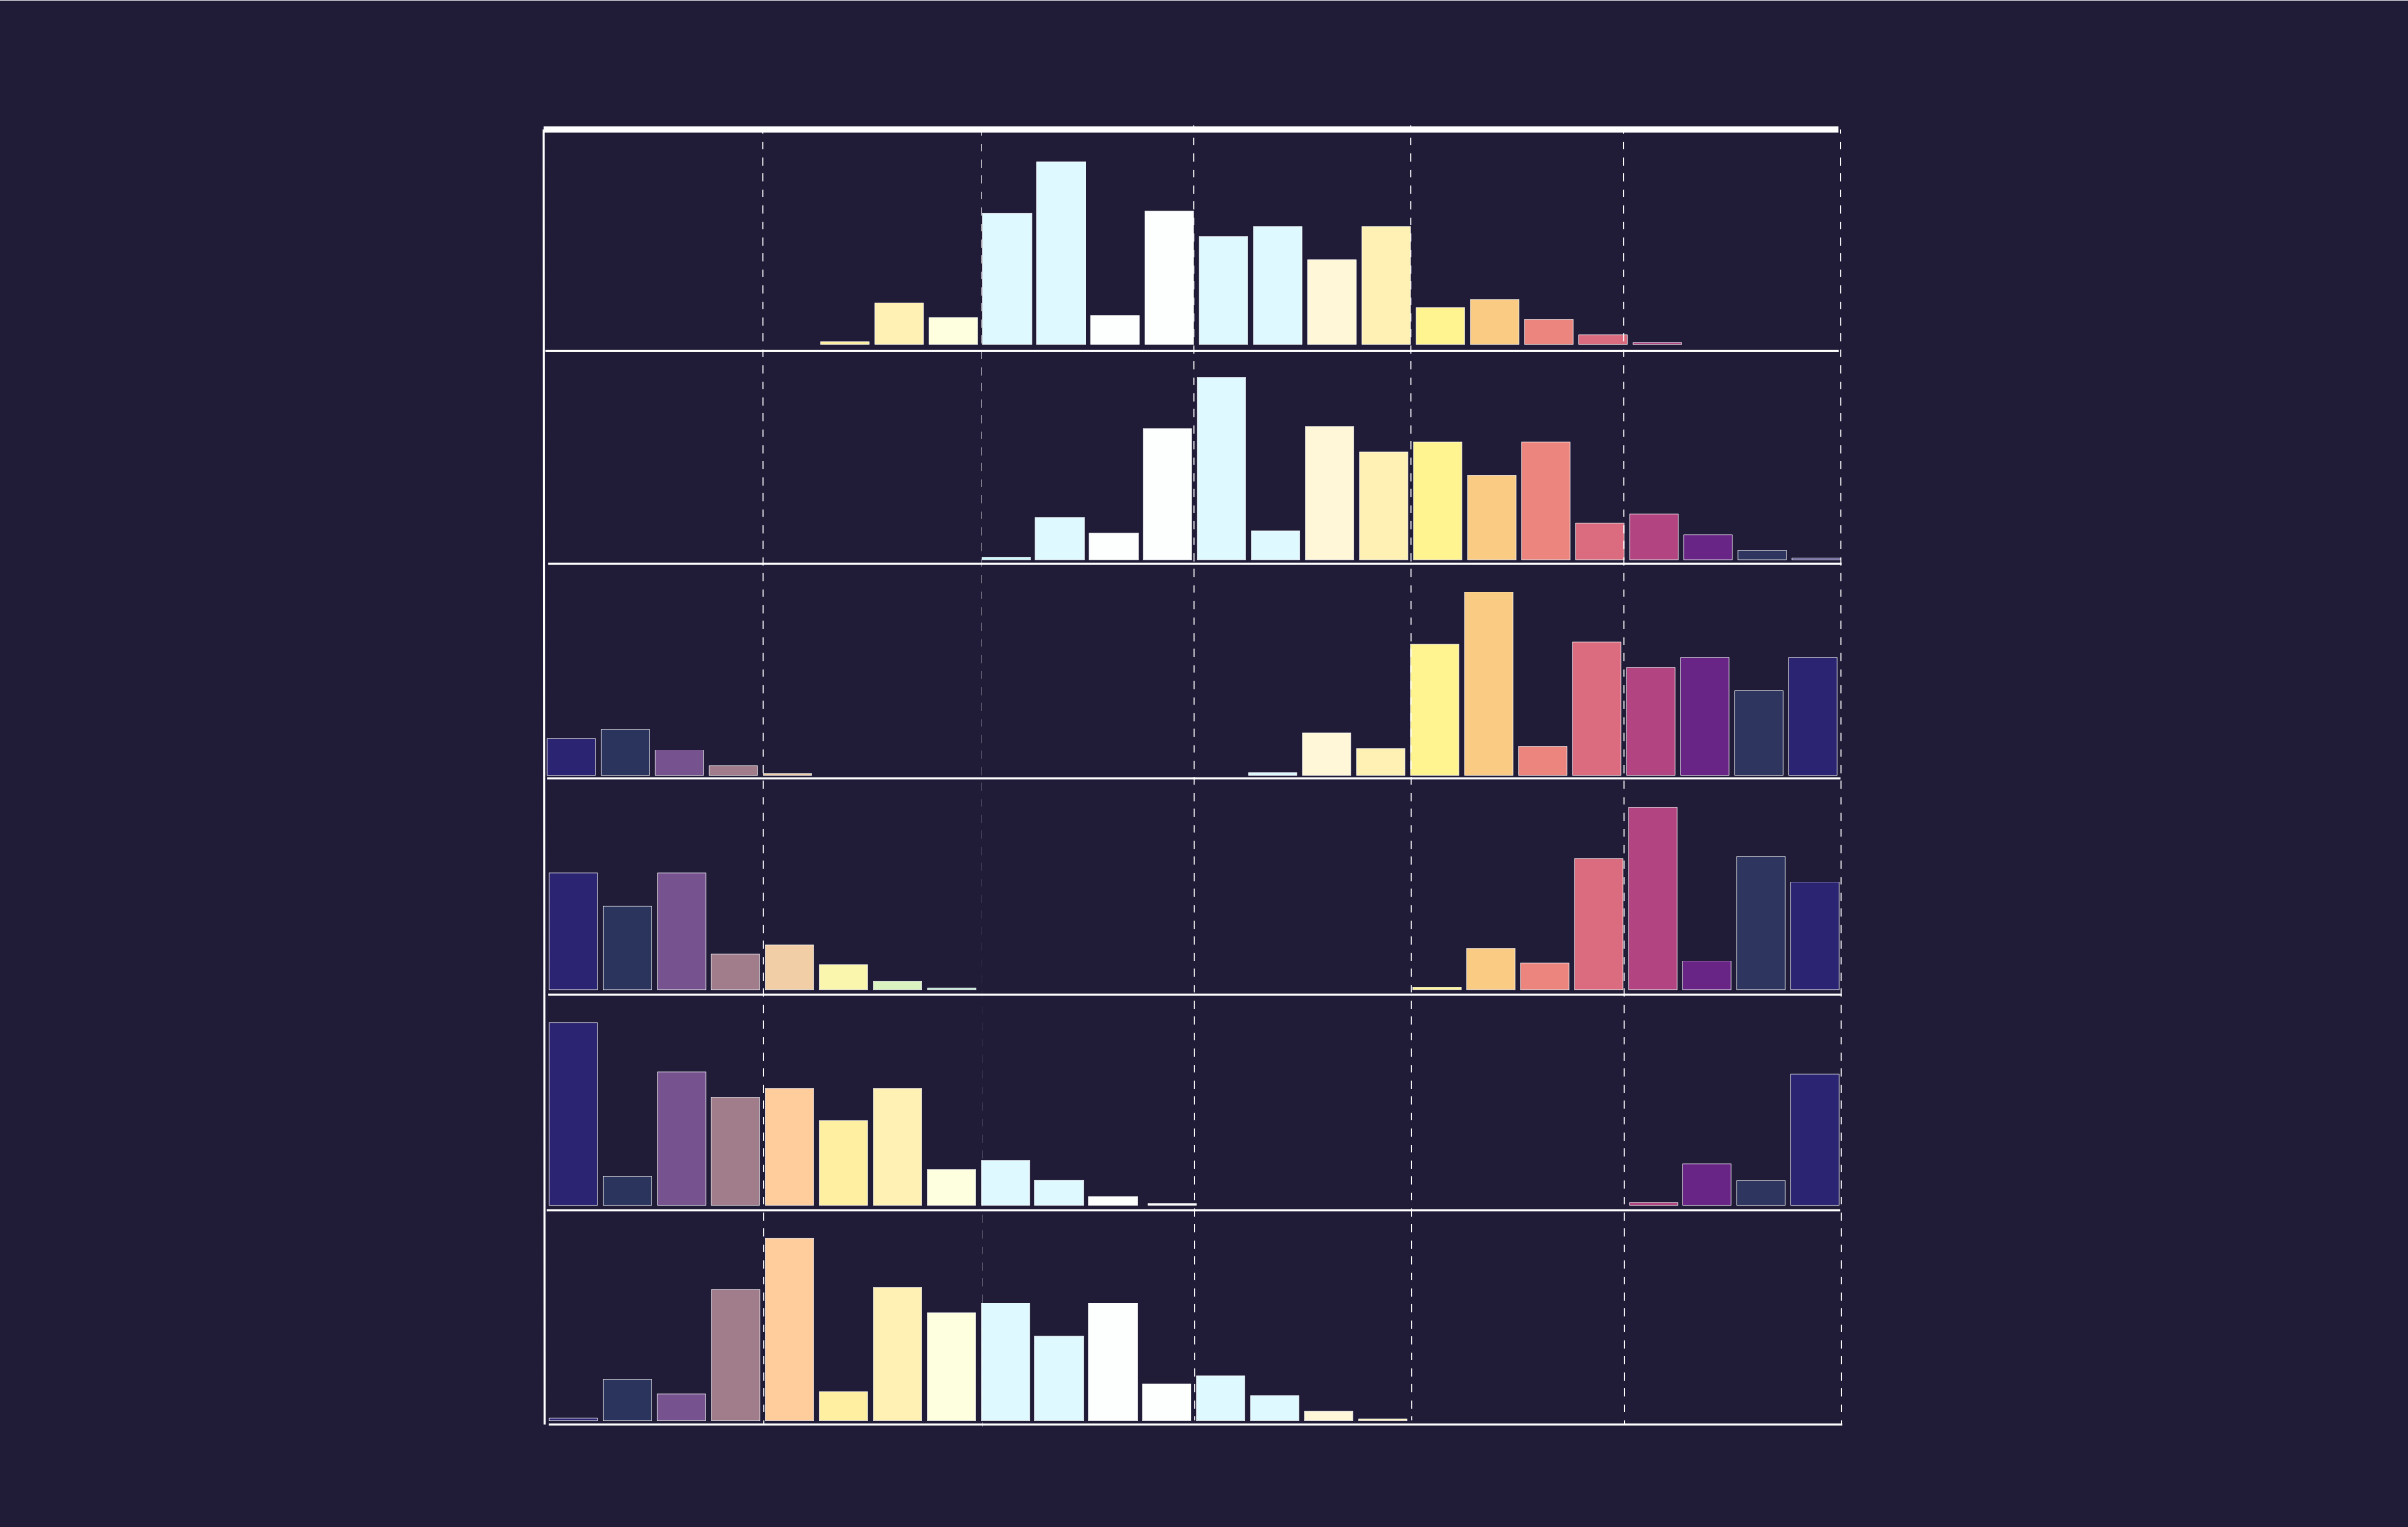
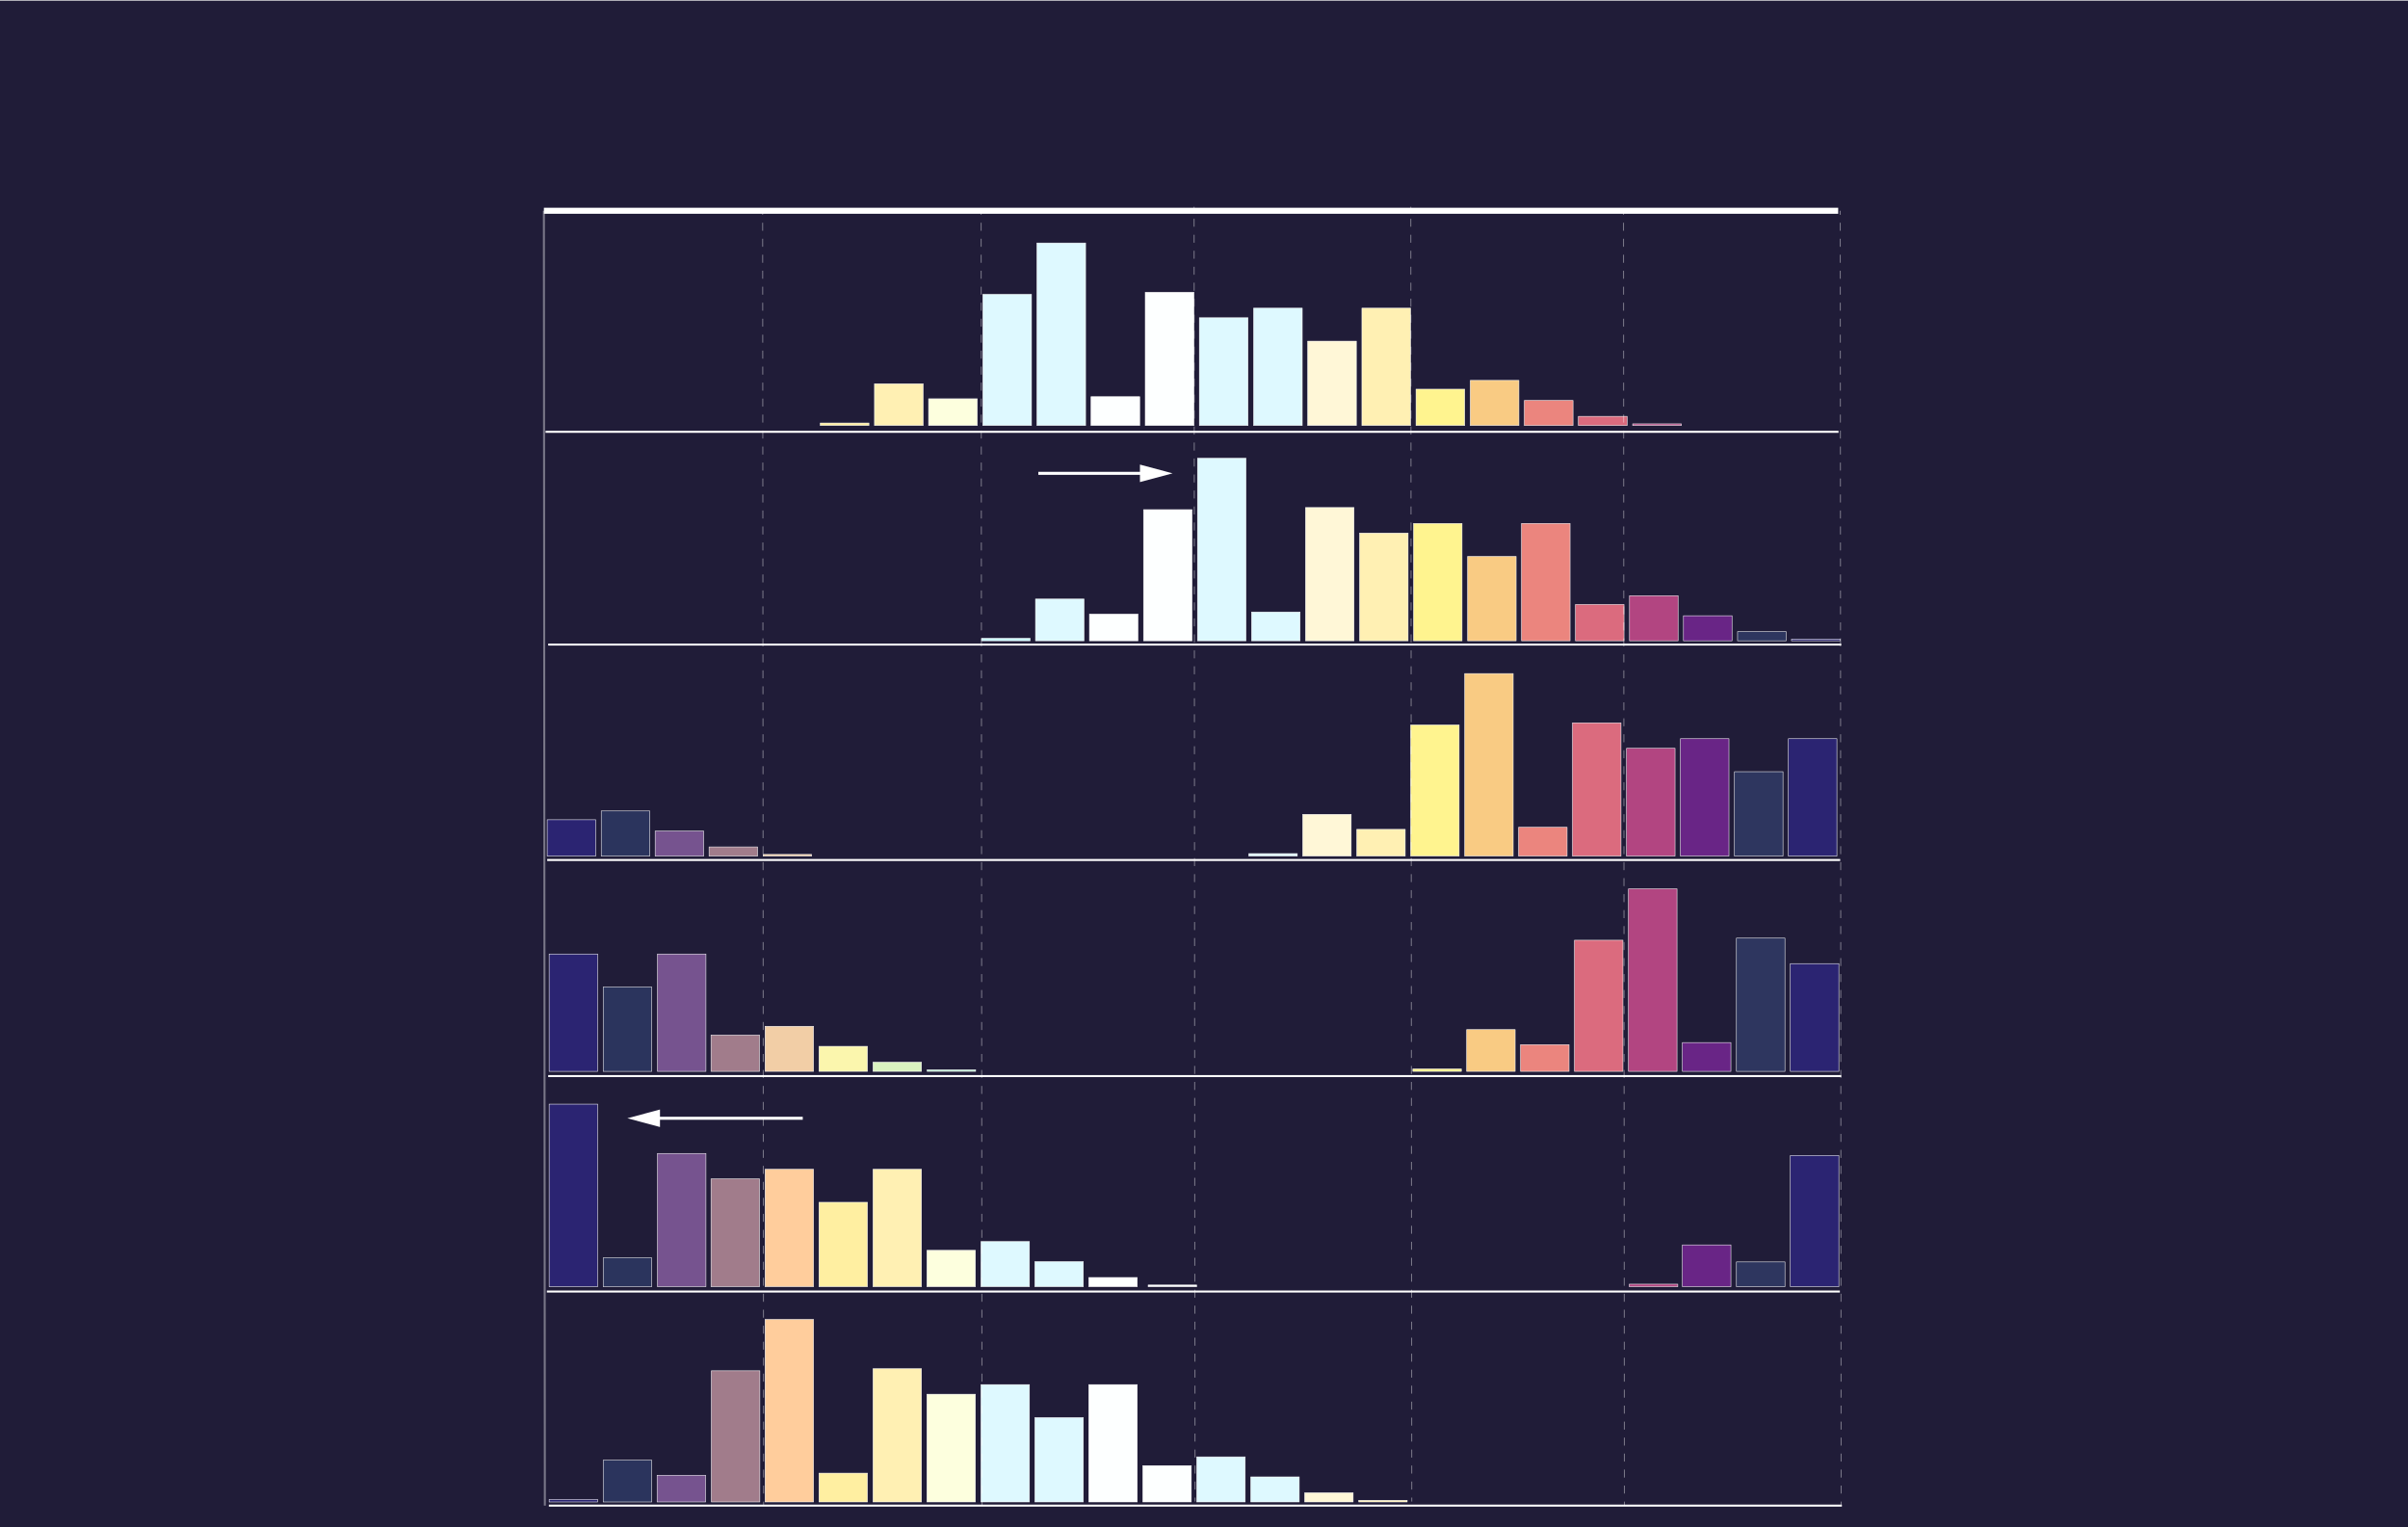
- <svg xmlns="http://www.w3.org/2000/svg" version="1.2" baseProfile="tiny" id="Layer_1" x="0px" y="0px" viewBox="0 0 1200 760.462" xml:space="preserve">
+ <svg xmlns="http://www.w3.org/2000/svg" version="1.2" baseProfile="tiny" id="g-ridgehisto-_1_-desktop-img" x="0px" y="0px" viewBox="0 0 1200 760.462" xml:space="preserve">
  <g>
    <rect x="-0.05" y="0.329" fill="#201C38" width="1200.093" height="761.53" />
-     <rect x="813.623" y="170.71" fill="#B24581" stroke="#FFFFFF" stroke-width="0.25" stroke-miterlimit="10" width="24.262" height="0.832" />
-     <rect x="408.761" y="170.295" fill="#FFEFA1" stroke="#FFFFFF" stroke-width="0.25" stroke-miterlimit="10" width="24.263" height="1.247" />
-     <rect x="435.79" y="150.732" fill="#FFF0B3" stroke="#FFFFFF" stroke-width="0.25" stroke-miterlimit="10" width="24.263" height="20.81" />
-     <rect x="462.748" y="158.222" fill="#FDFFDE" stroke="#FFFFFF" stroke-width="0.25" stroke-miterlimit="10" width="24.263" height="13.32" />
-     <rect x="489.775" y="106.191" fill="#DEF9FF" stroke="#FFFFFF" stroke-width="0.25" stroke-miterlimit="10" width="24.263" height="65.351" />
-     <rect x="516.734" y="80.594" fill="#DEF9FF" stroke="#FFFFFF" stroke-width="0.25" stroke-miterlimit="10" width="24.263" height="90.949" />
-     <rect x="543.692" y="157.181" fill="#FDFFFF" stroke="#FFFFFF" stroke-width="0.25" stroke-miterlimit="10" width="24.263" height="14.361" />
-     <rect x="570.719" y="105.155" fill="#FDFFFF" stroke="#FFFFFF" stroke-width="0.25" stroke-miterlimit="10" width="24.263" height="66.387" />
-     <rect x="597.678" y="117.848" fill="#DEF9FF" stroke="#FFFFFF" stroke-width="0.25" stroke-miterlimit="10" width="24.263" height="53.694" />
-     <rect x="624.705" y="113.062" fill="#DEF9FF" stroke="#FFFFFF" stroke-width="0.25" stroke-miterlimit="10" width="24.265" height="58.481" />
-     <rect x="651.663" y="129.501" fill="#FFF7D7" stroke="#FFFFFF" stroke-width="0.25" stroke-miterlimit="10" width="24.263" height="42.042" />
-     <rect x="678.692" y="113.062" fill="#FFF0B3" stroke="#FFFFFF" stroke-width="0.25" stroke-miterlimit="10" width="24.263" height="58.481" />
-     <rect x="705.65" y="153.435" fill="#FFF48F" stroke="#FFFFFF" stroke-width="0.25" stroke-miterlimit="10" width="24.265" height="18.107" />
-     <rect x="732.678" y="149.064" fill="#F9CB83" stroke="#FFFFFF" stroke-width="0.25" stroke-miterlimit="10" width="24.263" height="22.478" />
-     <rect x="759.637" y="159.053" fill="#EB857E" stroke="#FFFFFF" stroke-width="0.25" stroke-miterlimit="10" width="24.263" height="12.489" />
-     <rect x="786.595" y="166.966" fill="#DB6B7E" stroke="#FFFFFF" stroke-width="0.25" stroke-miterlimit="10" width="24.263" height="4.576" />
-     <rect x="489.152" y="277.559" fill="#CAF8FF" stroke="#FFFFFF" stroke-width="0.25" stroke-miterlimit="10" width="24.193" height="1.247" />
-     <rect x="516.033" y="257.996" fill="#DEF9FF" stroke="#FFFFFF" stroke-width="0.25" stroke-miterlimit="10" width="24.193" height="20.81" />
-     <rect x="542.914" y="265.486" fill="#FDFFFF" stroke="#FFFFFF" stroke-width="0.25" stroke-miterlimit="10" width="24.193" height="13.32" />
-     <rect x="569.864" y="213.454" fill="#FDFFFF" stroke="#FFFFFF" stroke-width="0.25" stroke-miterlimit="10" width="24.193" height="65.351" />
-     <rect x="596.745" y="187.857" fill="#DEF9FF" stroke="#FFFFFF" stroke-width="0.25" stroke-miterlimit="10" width="24.193" height="90.948" />
-     <rect x="623.695" y="264.445" fill="#DEF9FF" stroke="#FFFFFF" stroke-width="0.25" stroke-miterlimit="10" width="24.193" height="14.361" />
-     <rect x="650.574" y="212.419" fill="#FFF7D7" stroke="#FFFFFF" stroke-width="0.25" stroke-miterlimit="10" width="24.193" height="66.387" />
-     <rect x="677.525" y="225.112" fill="#FFF0B3" stroke="#FFFFFF" stroke-width="0.25" stroke-miterlimit="10" width="24.193" height="53.694" />
-     <rect x="704.406" y="220.325" fill="#FFF48F" stroke="#FFFFFF" stroke-width="0.25" stroke-miterlimit="10" width="24.193" height="58.481" />
-     <rect x="731.357" y="236.764" fill="#F9CB83" stroke="#FFFFFF" stroke-width="0.25" stroke-miterlimit="10" width="24.191" height="42.042" />
-     <rect x="758.236" y="220.325" fill="#EB857E" stroke="#FFFFFF" stroke-width="0.25" stroke-miterlimit="10" width="24.193" height="58.481" />
-     <rect x="785.118" y="260.699" fill="#DB6B7E" stroke="#FFFFFF" stroke-width="0.25" stroke-miterlimit="10" width="24.193" height="18.107" />
-     <rect x="812.067" y="256.328" fill="#B24581" stroke="#FFFFFF" stroke-width="0.25" stroke-miterlimit="10" width="24.193" height="22.478" />
-     <rect x="838.948" y="266.316" fill="#692586" stroke="#FFFFFF" stroke-width="0.25" stroke-miterlimit="10" width="24.193" height="12.489" />
-     <rect x="865.898" y="274.23" fill="#2E365F" stroke="#FFFFFF" stroke-width="0.25" stroke-miterlimit="10" width="24.193" height="4.576" />
-     <rect x="892.777" y="277.975" fill="#2B2472" stroke="#FFFFFF" stroke-width="0.25" stroke-miterlimit="10" width="24.193" height="0.831" />
-     <rect x="462.037" y="492.505" fill="#B6E7CF" stroke="#FFFFFF" stroke-width="0.25" stroke-miterlimit="10" width="24.177" height="0.829" />
-     <rect x="704.079" y="492.087" fill="#FFF48F" stroke="#FFFFFF" stroke-width="0.25" stroke-miterlimit="10" width="24.177" height="1.247" />
-     <rect x="273.663" y="434.854" fill="#2B2472" stroke="#FFFFFF" stroke-width="0.25" stroke-miterlimit="10" width="24.177" height="58.481" />
-     <rect x="300.594" y="451.292" fill="#2B345D" stroke="#FFFFFF" stroke-width="0.25" stroke-miterlimit="10" width="24.177" height="42.043" />
-     <rect x="327.625" y="434.854" fill="#76538F" stroke="#FFFFFF" stroke-width="0.25" stroke-miterlimit="10" width="24.177" height="58.481" />
-     <rect x="354.321" y="475.228" fill="#A17C8B" stroke="#FFFFFF" stroke-width="0.25" stroke-miterlimit="10" width="24.177" height="18.107" />
-     <rect x="381.253" y="470.857" fill="#F2CEA6" stroke="#FFFFFF" stroke-width="0.25" stroke-miterlimit="10" width="24.177" height="22.478" />
-     <rect x="408.116" y="480.845" fill="#FBF6AD" stroke="#FFFFFF" stroke-width="0.25" stroke-miterlimit="10" width="24.177" height="12.489" />
-     <rect x="435.047" y="488.759" fill="#DAF3C0" stroke="#FFFFFF" stroke-width="0.25" stroke-miterlimit="10" width="24.177" height="4.576" />
-     <rect x="730.885" y="472.524" fill="#F9CB83" stroke="#FFFFFF" stroke-width="0.25" stroke-miterlimit="10" width="24.179" height="20.81" />
-     <rect x="757.747" y="480.015" fill="#EB857E" stroke="#FFFFFF" stroke-width="0.25" stroke-miterlimit="10" width="24.176" height="13.32" />
-     <rect x="784.61" y="427.983" fill="#DB6B7E" stroke="#FFFFFF" stroke-width="0.25" stroke-miterlimit="10" width="24.177" height="65.352" />
-     <rect x="811.544" y="402.385" fill="#B24581" stroke="#FFFFFF" stroke-width="0.25" stroke-miterlimit="10" width="24.177" height="90.95" />
-     <rect x="838.405" y="478.974" fill="#692586" stroke="#FFFFFF" stroke-width="0.25" stroke-miterlimit="10" width="24.179" height="14.361" />
-     <rect x="865.337" y="426.946" fill="#2E365F" stroke="#FFFFFF" stroke-width="0.25" stroke-miterlimit="10" width="24.177" height="66.388" />
-     <rect x="892.201" y="439.64" fill="#2B2472" stroke="#FFFFFF" stroke-width="0.25" stroke-miterlimit="10" width="24.179" height="53.694" />
-     <rect x="572.161" y="599.768" fill="#FDFFFF" stroke="#FFFFFF" stroke-width="0.25" stroke-miterlimit="10" width="24.177" height="0.831" />
-     <rect x="811.93" y="599.351" fill="#B24581" stroke="#FFFFFF" stroke-width="0.25" stroke-miterlimit="10" width="24.177" height="1.247" />
-     <rect x="273.663" y="509.649" fill="#2B2472" stroke="#FFFFFF" stroke-width="0.25" stroke-miterlimit="10" width="24.177" height="90.95" />
-     <rect x="300.594" y="586.237" fill="#2B345D" stroke="#FFFFFF" stroke-width="0.25" stroke-miterlimit="10" width="24.177" height="14.361" />
-     <rect x="327.624" y="534.21" fill="#76538F" stroke="#FFFFFF" stroke-width="0.25" stroke-miterlimit="10" width="24.177" height="66.388" />
-     <rect x="354.321" y="546.904" fill="#A17C8B" stroke="#FFFFFF" stroke-width="0.25" stroke-miterlimit="10" width="24.177" height="53.695" />
-     <rect x="381.253" y="542.118" fill="#FFCD9C" stroke="#FFFFFF" stroke-width="0.25" stroke-miterlimit="10" width="24.177" height="58.481" />
-     <rect x="408.116" y="558.557" fill="#FFEFA1" stroke="#FFFFFF" stroke-width="0.25" stroke-miterlimit="10" width="24.177" height="42.042" />
-     <rect x="435.047" y="542.118" fill="#FFF0B3" stroke="#FFFFFF" stroke-width="0.25" stroke-miterlimit="10" width="24.177" height="58.481" />
-     <rect x="461.911" y="582.49" fill="#FDFFDE" stroke="#FFFFFF" stroke-width="0.25" stroke-miterlimit="10" width="24.177" height="18.108" />
-     <rect x="488.843" y="578.12" fill="#DEF9FF" stroke="#FFFFFF" stroke-width="0.25" stroke-miterlimit="10" width="24.177" height="22.478" />
-     <rect x="515.705" y="588.109" fill="#DEF9FF" stroke="#FFFFFF" stroke-width="0.25" stroke-miterlimit="10" width="24.177" height="12.489" />
-     <rect x="542.57" y="596.022" fill="#FDFFFF" stroke="#FFFFFF" stroke-width="0.25" stroke-miterlimit="10" width="24.177" height="4.577" />
-     <rect x="838.408" y="579.788" fill="#692586" stroke="#FFFFFF" stroke-width="0.25" stroke-miterlimit="10" width="24.179" height="20.81" />
-     <rect x="865.339" y="588.267" fill="#2E365F" stroke="#FFFFFF" stroke-width="0.25" stroke-miterlimit="10" width="24.177" height="12.332" />
-     <rect x="892.202" y="535.246" fill="#2B2472" stroke="#FFFFFF" stroke-width="0.25" stroke-miterlimit="10" width="24.177" height="65.353" />
-     <rect x="273.663" y="706.613" fill="#2B2472" stroke="#FFFFFF" stroke-width="0.25" stroke-miterlimit="10" width="24.177" height="1.246" />
-     <rect x="300.595" y="687.051" fill="#2B345D" stroke="#FFFFFF" stroke-width="0.25" stroke-miterlimit="10" width="24.177" height="20.808" />
-     <rect x="327.457" y="694.54" fill="#76538F" stroke="#FFFFFF" stroke-width="0.25" stroke-miterlimit="10" width="24.177" height="13.319" />
-     <rect x="354.488" y="642.509" fill="#A17C8B" stroke="#FFFFFF" stroke-width="0.25" stroke-miterlimit="10" width="24.177" height="65.35" />
-     <rect x="381.253" y="616.913" fill="#FFCD9C" stroke="#FFFFFF" stroke-width="0.25" stroke-miterlimit="10" width="24.177" height="90.947" />
-     <rect x="408.116" y="693.498" fill="#FFEFA1" stroke="#FFFFFF" stroke-width="0.25" stroke-miterlimit="10" width="24.177" height="14.361" />
-     <rect x="435.047" y="641.474" fill="#FFF0B3" stroke="#FFFFFF" stroke-width="0.25" stroke-miterlimit="10" width="24.177" height="66.385" />
-     <rect x="461.91" y="654.167" fill="#FDFFDE" stroke="#FFFFFF" stroke-width="0.25" stroke-miterlimit="10" width="24.177" height="53.692" />
-     <rect x="488.842" y="649.381" fill="#DEF9FF" stroke="#FFFFFF" stroke-width="0.25" stroke-miterlimit="10" width="24.177" height="58.479" />
-     <rect x="515.705" y="665.82" fill="#DEF9FF" stroke="#FFFFFF" stroke-width="0.25" stroke-miterlimit="10" width="24.177" height="42.04" />
-     <rect x="542.569" y="649.381" fill="#FDFFFF" stroke="#FFFFFF" stroke-width="0.25" stroke-miterlimit="10" width="24.176" height="58.479" />
-     <rect x="569.501" y="689.754" fill="#FDFFFF" stroke="#FFFFFF" stroke-width="0.25" stroke-miterlimit="10" width="24.177" height="18.106" />
-     <rect x="596.363" y="685.383" fill="#DEF9FF" stroke="#FFFFFF" stroke-width="0.25" stroke-miterlimit="10" width="24.178" height="22.476" />
-     <rect x="623.295" y="695.371" fill="#DEF9FF" stroke="#FFFFFF" stroke-width="0.25" stroke-miterlimit="10" width="24.178" height="12.488" />
-     <rect x="650.159" y="703.284" fill="#FFF7D7" stroke="#FFFFFF" stroke-width="0.25" stroke-miterlimit="10" width="24.177" height="4.576" />
-     <rect x="677.091" y="707.029" fill="#FFF0B3" stroke="#FFFFFF" stroke-width="0.25" stroke-miterlimit="10" width="24.177" height="0.831" />
-     <line fill="none" stroke="#FFFFFF" stroke-width="3" stroke-miterlimit="10" x1="271.042" y1="64.546" x2="916.042" y2="64.546" />
-     <rect x="272.689" y="367.967" fill="#2B2472" stroke="#FFFFFF" stroke-width="0.25" stroke-miterlimit="10" width="24.177" height="18.107" />
-     <rect x="299.62" y="363.594" fill="#2B345D" stroke="#FFFFFF" stroke-width="0.25" stroke-miterlimit="10" width="24.177" height="22.479" />
-     <rect x="326.483" y="373.584" fill="#76538F" stroke="#FFFFFF" stroke-width="0.25" stroke-miterlimit="10" width="24.177" height="12.489" />
-     <rect x="353.346" y="381.497" fill="#A17C8B" stroke="#FFFFFF" stroke-width="0.25" stroke-miterlimit="10" width="24.177" height="4.576" />
-     <rect x="380.278" y="385.243" fill="#F2CEA6" stroke="#FFFFFF" stroke-width="0.25" stroke-miterlimit="10" width="24.177" height="0.831" />
-     <rect x="622.32" y="384.826" fill="#DEF9FF" stroke="#FFFFFF" stroke-width="0.25" stroke-miterlimit="10" width="24.176" height="1.247" />
-     <rect x="649.182" y="365.262" fill="#FFF7D7" stroke="#FFFFFF" stroke-width="0.25" stroke-miterlimit="10" width="24.178" height="20.811" />
-     <rect x="676.114" y="372.753" fill="#FFF0B3" stroke="#FFFFFF" stroke-width="0.25" stroke-miterlimit="10" width="24.177" height="13.32" />
-     <rect x="702.977" y="320.72" fill="#FFF48F" stroke="#FFFFFF" stroke-width="0.25" stroke-miterlimit="10" width="24.177" height="65.353" />
-     <rect x="729.909" y="295.121" fill="#F9CB83" stroke="#FFFFFF" stroke-width="0.25" stroke-miterlimit="10" width="24.178" height="90.952" />
-     <rect x="756.771" y="371.712" fill="#EB857E" stroke="#FFFFFF" stroke-width="0.25" stroke-miterlimit="10" width="24.176" height="14.361" />
-     <rect x="783.636" y="319.683" fill="#DB6B7E" stroke="#FFFFFF" stroke-width="0.25" stroke-miterlimit="10" width="24.176" height="66.39" />
-     <rect x="810.567" y="332.378" fill="#B24581" stroke="#FFFFFF" stroke-width="0.25" stroke-miterlimit="10" width="24.177" height="53.696" />
-     <rect x="837.429" y="327.591" fill="#692586" stroke="#FFFFFF" stroke-width="0.25" stroke-miterlimit="10" width="24.179" height="58.482" />
-     <rect x="864.361" y="344.03" fill="#2E365F" stroke="#FFFFFF" stroke-width="0.25" stroke-miterlimit="10" width="24.177" height="42.043" />
-     <rect x="891.225" y="327.591" fill="#2B2472" stroke="#FFFFFF" stroke-width="0.25" stroke-miterlimit="10" width="24.176" height="58.482" />
-     <line fill="none" stroke="#FFFFFF" stroke-miterlimit="10" x1="272.689" y1="388.015" x2="917.042" y2="388.015" />
-     <line fill="none" stroke="#FFFFFF" stroke-miterlimit="10" x1="272.522" y1="603.015" x2="916.875" y2="603.015" />
-     <line fill="none" stroke="#FFFFFF" stroke-miterlimit="10" x1="273.522" y1="709.681" x2="917.875" y2="709.681" />
-     <line fill="none" stroke="#FFFFFF" stroke-miterlimit="10" x1="273.189" y1="495.681" x2="917.542" y2="495.681" />
-     <line fill="none" stroke="#FFFFFF" stroke-miterlimit="10" x1="273.189" y1="280.681" x2="917.542" y2="280.681" />
-     <line fill="none" stroke="#FFFFFF" stroke-miterlimit="10" x1="271.856" y1="174.681" x2="916.209" y2="174.681" />
+     <rect x="813.623" y="211.172" fill="#B24581" stroke="#FFFFFF" stroke-width="0.25" stroke-miterlimit="10" width="24.262" height="0.832" />
+     <rect x="408.761" y="210.756" fill="#FFEFA1" stroke="#FFFFFF" stroke-width="0.25" stroke-miterlimit="10" width="24.263" height="1.247" />
+     <rect x="435.79" y="191.194" fill="#FFF0B3" stroke="#FFFFFF" stroke-width="0.25" stroke-miterlimit="10" width="24.263" height="20.81" />
+     <rect x="462.748" y="198.684" fill="#FDFFDE" stroke="#FFFFFF" stroke-width="0.25" stroke-miterlimit="10" width="24.263" height="13.32" />
+     <rect x="489.775" y="146.652" fill="#DEF9FF" stroke="#FFFFFF" stroke-width="0.25" stroke-miterlimit="10" width="24.263" height="65.351" />
+     <rect x="516.734" y="121.055" fill="#DEF9FF" stroke="#FFFFFF" stroke-width="0.25" stroke-miterlimit="10" width="24.263" height="90.949" />
+     <rect x="543.692" y="197.643" fill="#FDFFFF" stroke="#FFFFFF" stroke-width="0.25" stroke-miterlimit="10" width="24.263" height="14.361" />
+     <rect x="570.719" y="145.617" fill="#FDFFFF" stroke="#FFFFFF" stroke-width="0.25" stroke-miterlimit="10" width="24.263" height="66.387" />
+     <rect x="597.678" y="158.31" fill="#DEF9FF" stroke="#FFFFFF" stroke-width="0.25" stroke-miterlimit="10" width="24.263" height="53.694" />
+     <rect x="624.705" y="153.523" fill="#DEF9FF" stroke="#FFFFFF" stroke-width="0.25" stroke-miterlimit="10" width="24.265" height="58.481" />
+     <rect x="651.663" y="169.962" fill="#FFF7D7" stroke="#FFFFFF" stroke-width="0.25" stroke-miterlimit="10" width="24.263" height="42.042" />
+     <rect x="678.692" y="153.523" fill="#FFF0B3" stroke="#FFFFFF" stroke-width="0.25" stroke-miterlimit="10" width="24.263" height="58.481" />
+     <rect x="705.65" y="193.897" fill="#FFF48F" stroke="#FFFFFF" stroke-width="0.25" stroke-miterlimit="10" width="24.265" height="18.107" />
+     <rect x="732.678" y="189.526" fill="#F9CB83" stroke="#FFFFFF" stroke-width="0.25" stroke-miterlimit="10" width="24.263" height="22.478" />
+     <rect x="759.637" y="199.515" fill="#EB857E" stroke="#FFFFFF" stroke-width="0.25" stroke-miterlimit="10" width="24.263" height="12.489" />
+     <rect x="786.595" y="207.427" fill="#DB6B7E" stroke="#FFFFFF" stroke-width="0.25" stroke-miterlimit="10" width="24.263" height="4.576" />
+     <rect x="489.152" y="318.02" fill="#CAF8FF" stroke="#FFFFFF" stroke-width="0.25" stroke-miterlimit="10" width="24.193" height="1.247" />
+     <rect x="516.033" y="298.457" fill="#DEF9FF" stroke="#FFFFFF" stroke-width="0.25" stroke-miterlimit="10" width="24.193" height="20.81" />
+     <rect x="542.914" y="305.948" fill="#FDFFFF" stroke="#FFFFFF" stroke-width="0.25" stroke-miterlimit="10" width="24.193" height="13.32" />
+     <rect x="569.864" y="253.916" fill="#FDFFFF" stroke="#FFFFFF" stroke-width="0.25" stroke-miterlimit="10" width="24.193" height="65.351" />
+     <rect x="596.745" y="228.319" fill="#DEF9FF" stroke="#FFFFFF" stroke-width="0.25" stroke-miterlimit="10" width="24.193" height="90.948" />
+     <rect x="623.695" y="304.906" fill="#DEF9FF" stroke="#FFFFFF" stroke-width="0.25" stroke-miterlimit="10" width="24.193" height="14.361" />
+     <rect x="650.574" y="252.88" fill="#FFF7D7" stroke="#FFFFFF" stroke-width="0.25" stroke-miterlimit="10" width="24.193" height="66.387" />
+     <rect x="677.525" y="265.574" fill="#FFF0B3" stroke="#FFFFFF" stroke-width="0.25" stroke-miterlimit="10" width="24.193" height="53.694" />
+     <rect x="704.406" y="260.787" fill="#FFF48F" stroke="#FFFFFF" stroke-width="0.25" stroke-miterlimit="10" width="24.193" height="58.481" />
+     <rect x="731.357" y="277.226" fill="#F9CB83" stroke="#FFFFFF" stroke-width="0.25" stroke-miterlimit="10" width="24.191" height="42.042" />
+     <rect x="758.236" y="260.787" fill="#EB857E" stroke="#FFFFFF" stroke-width="0.25" stroke-miterlimit="10" width="24.193" height="58.481" />
+     <rect x="785.118" y="301.161" fill="#DB6B7E" stroke="#FFFFFF" stroke-width="0.25" stroke-miterlimit="10" width="24.193" height="18.107" />
+     <rect x="812.067" y="296.789" fill="#B24581" stroke="#FFFFFF" stroke-width="0.25" stroke-miterlimit="10" width="24.193" height="22.478" />
+     <rect x="838.948" y="306.778" fill="#692586" stroke="#FFFFFF" stroke-width="0.25" stroke-miterlimit="10" width="24.193" height="12.489" />
+     <rect x="865.898" y="314.691" fill="#2E365F" stroke="#FFFFFF" stroke-width="0.25" stroke-miterlimit="10" width="24.193" height="4.576" />
+     <rect x="892.777" y="318.436" fill="#2B2472" stroke="#FFFFFF" stroke-width="0.25" stroke-miterlimit="10" width="24.193" height="0.831" />
+     <rect x="462.037" y="532.967" fill="#B6E7CF" stroke="#FFFFFF" stroke-width="0.25" stroke-miterlimit="10" width="24.177" height="0.829" />
+     <rect x="704.079" y="532.549" fill="#FFF48F" stroke="#FFFFFF" stroke-width="0.25" stroke-miterlimit="10" width="24.177" height="1.247" />
+     <rect x="273.663" y="475.315" fill="#2B2472" stroke="#FFFFFF" stroke-width="0.25" stroke-miterlimit="10" width="24.177" height="58.481" />
+     <rect x="300.594" y="491.754" fill="#2B345D" stroke="#FFFFFF" stroke-width="0.25" stroke-miterlimit="10" width="24.177" height="42.043" />
+     <rect x="327.625" y="475.315" fill="#76538F" stroke="#FFFFFF" stroke-width="0.25" stroke-miterlimit="10" width="24.177" height="58.481" />
+     <rect x="354.321" y="515.69" fill="#A17C8B" stroke="#FFFFFF" stroke-width="0.25" stroke-miterlimit="10" width="24.177" height="18.107" />
+     <rect x="381.253" y="511.318" fill="#F2CEA6" stroke="#FFFFFF" stroke-width="0.25" stroke-miterlimit="10" width="24.177" height="22.478" />
+     <rect x="408.116" y="521.307" fill="#FBF6AD" stroke="#FFFFFF" stroke-width="0.25" stroke-miterlimit="10" width="24.177" height="12.489" />
+     <rect x="435.047" y="529.221" fill="#DAF3C0" stroke="#FFFFFF" stroke-width="0.25" stroke-miterlimit="10" width="24.177" height="4.576" />
+     <rect x="730.885" y="512.986" fill="#F9CB83" stroke="#FFFFFF" stroke-width="0.25" stroke-miterlimit="10" width="24.179" height="20.81" />
+     <rect x="757.747" y="520.476" fill="#EB857E" stroke="#FFFFFF" stroke-width="0.25" stroke-miterlimit="10" width="24.176" height="13.32" />
+     <rect x="784.61" y="468.444" fill="#DB6B7E" stroke="#FFFFFF" stroke-width="0.25" stroke-miterlimit="10" width="24.177" height="65.352" />
+     <rect x="811.544" y="442.847" fill="#B24581" stroke="#FFFFFF" stroke-width="0.25" stroke-miterlimit="10" width="24.177" height="90.95" />
+     <rect x="838.405" y="519.435" fill="#692586" stroke="#FFFFFF" stroke-width="0.25" stroke-miterlimit="10" width="24.179" height="14.361" />
+     <rect x="865.337" y="467.408" fill="#2E365F" stroke="#FFFFFF" stroke-width="0.25" stroke-miterlimit="10" width="24.177" height="66.388" />
+     <rect x="892.201" y="480.102" fill="#2B2472" stroke="#FFFFFF" stroke-width="0.25" stroke-miterlimit="10" width="24.179" height="53.694" />
+     <rect x="572.161" y="640.23" fill="#FDFFFF" stroke="#FFFFFF" stroke-width="0.25" stroke-miterlimit="10" width="24.177" height="0.831" />
+     <rect x="811.93" y="639.813" fill="#B24581" stroke="#FFFFFF" stroke-width="0.25" stroke-miterlimit="10" width="24.177" height="1.247" />
+     <rect x="273.663" y="550.11" fill="#2B2472" stroke="#FFFFFF" stroke-width="0.25" stroke-miterlimit="10" width="24.177" height="90.95" />
+     <rect x="300.594" y="626.699" fill="#2B345D" stroke="#FFFFFF" stroke-width="0.25" stroke-miterlimit="10" width="24.177" height="14.361" />
+     <rect x="327.624" y="574.672" fill="#76538F" stroke="#FFFFFF" stroke-width="0.25" stroke-miterlimit="10" width="24.177" height="66.388" />
+     <rect x="354.321" y="587.365" fill="#A17C8B" stroke="#FFFFFF" stroke-width="0.25" stroke-miterlimit="10" width="24.177" height="53.695" />
+     <rect x="381.253" y="582.58" fill="#FFCD9C" stroke="#FFFFFF" stroke-width="0.25" stroke-miterlimit="10" width="24.177" height="58.481" />
+     <rect x="408.116" y="599.019" fill="#FFEFA1" stroke="#FFFFFF" stroke-width="0.25" stroke-miterlimit="10" width="24.177" height="42.042" />
+     <rect x="435.047" y="582.58" fill="#FFF0B3" stroke="#FFFFFF" stroke-width="0.25" stroke-miterlimit="10" width="24.177" height="58.481" />
+     <rect x="461.911" y="622.952" fill="#FDFFDE" stroke="#FFFFFF" stroke-width="0.25" stroke-miterlimit="10" width="24.177" height="18.108" />
+     <rect x="488.843" y="618.582" fill="#DEF9FF" stroke="#FFFFFF" stroke-width="0.25" stroke-miterlimit="10" width="24.177" height="22.478" />
+     <rect x="515.705" y="628.571" fill="#DEF9FF" stroke="#FFFFFF" stroke-width="0.25" stroke-miterlimit="10" width="24.177" height="12.489" />
+     <rect x="542.57" y="636.483" fill="#FDFFFF" stroke="#FFFFFF" stroke-width="0.25" stroke-miterlimit="10" width="24.177" height="4.577" />
+     <rect x="838.408" y="620.25" fill="#692586" stroke="#FFFFFF" stroke-width="0.25" stroke-miterlimit="10" width="24.179" height="20.81" />
+     <rect x="865.339" y="628.728" fill="#2E365F" stroke="#FFFFFF" stroke-width="0.25" stroke-miterlimit="10" width="24.177" height="12.332" />
+     <rect x="892.202" y="575.708" fill="#2B2472" stroke="#FFFFFF" stroke-width="0.25" stroke-miterlimit="10" width="24.177" height="65.353" />
+     <rect x="273.663" y="747.075" fill="#2B2472" stroke="#FFFFFF" stroke-width="0.25" stroke-miterlimit="10" width="24.177" height="1.246" />
+     <rect x="300.595" y="727.513" fill="#2B345D" stroke="#FFFFFF" stroke-width="0.25" stroke-miterlimit="10" width="24.177" height="20.808" />
+     <rect x="327.457" y="735.002" fill="#76538F" stroke="#FFFFFF" stroke-width="0.25" stroke-miterlimit="10" width="24.177" height="13.319" />
+     <rect x="354.488" y="682.971" fill="#A17C8B" stroke="#FFFFFF" stroke-width="0.25" stroke-miterlimit="10" width="24.177" height="65.35" />
+     <rect x="381.253" y="657.374" fill="#FFCD9C" stroke="#FFFFFF" stroke-width="0.25" stroke-miterlimit="10" width="24.177" height="90.947" />
+     <rect x="408.116" y="733.96" fill="#FFEFA1" stroke="#FFFFFF" stroke-width="0.25" stroke-miterlimit="10" width="24.177" height="14.361" />
+     <rect x="435.047" y="681.936" fill="#FFF0B3" stroke="#FFFFFF" stroke-width="0.25" stroke-miterlimit="10" width="24.177" height="66.385" />
+     <rect x="461.91" y="694.629" fill="#FDFFDE" stroke="#FFFFFF" stroke-width="0.25" stroke-miterlimit="10" width="24.177" height="53.692" />
+     <rect x="488.842" y="689.842" fill="#DEF9FF" stroke="#FFFFFF" stroke-width="0.25" stroke-miterlimit="10" width="24.177" height="58.479" />
+     <rect x="515.705" y="706.281" fill="#DEF9FF" stroke="#FFFFFF" stroke-width="0.25" stroke-miterlimit="10" width="24.177" height="42.04" />
+     <rect x="542.569" y="689.842" fill="#FDFFFF" stroke="#FFFFFF" stroke-width="0.25" stroke-miterlimit="10" width="24.176" height="58.479" />
+     <rect x="569.501" y="730.215" fill="#FDFFFF" stroke="#FFFFFF" stroke-width="0.25" stroke-miterlimit="10" width="24.177" height="18.106" />
+     <rect x="596.363" y="725.845" fill="#DEF9FF" stroke="#FFFFFF" stroke-width="0.25" stroke-miterlimit="10" width="24.178" height="22.476" />
+     <rect x="623.295" y="735.833" fill="#DEF9FF" stroke="#FFFFFF" stroke-width="0.25" stroke-miterlimit="10" width="24.178" height="12.488" />
+     <rect x="650.159" y="743.745" fill="#FFF7D7" stroke="#FFFFFF" stroke-width="0.25" stroke-miterlimit="10" width="24.177" height="4.576" />
+     <rect x="677.091" y="747.49" fill="#FFF0B3" stroke="#FFFFFF" stroke-width="0.25" stroke-miterlimit="10" width="24.177" height="0.831" />
+     <line fill="none" stroke="#FFFFFF" stroke-width="3" stroke-miterlimit="10" x1="271.042" y1="105.007" x2="916.042" y2="105.007" />
+     <rect x="272.689" y="408.428" fill="#2B2472" stroke="#FFFFFF" stroke-width="0.25" stroke-miterlimit="10" width="24.177" height="18.107" />
+     <rect x="299.62" y="404.056" fill="#2B345D" stroke="#FFFFFF" stroke-width="0.25" stroke-miterlimit="10" width="24.177" height="22.479" />
+     <rect x="326.483" y="414.046" fill="#76538F" stroke="#FFFFFF" stroke-width="0.25" stroke-miterlimit="10" width="24.177" height="12.489" />
+     <rect x="353.346" y="421.959" fill="#A17C8B" stroke="#FFFFFF" stroke-width="0.25" stroke-miterlimit="10" width="24.177" height="4.576" />
+     <rect x="380.278" y="425.704" fill="#F2CEA6" stroke="#FFFFFF" stroke-width="0.25" stroke-miterlimit="10" width="24.177" height="0.831" />
+     <rect x="622.32" y="425.288" fill="#DEF9FF" stroke="#FFFFFF" stroke-width="0.25" stroke-miterlimit="10" width="24.176" height="1.247" />
+     <rect x="649.182" y="405.724" fill="#FFF7D7" stroke="#FFFFFF" stroke-width="0.25" stroke-miterlimit="10" width="24.178" height="20.811" />
+     <rect x="676.114" y="413.215" fill="#FFF0B3" stroke="#FFFFFF" stroke-width="0.25" stroke-miterlimit="10" width="24.177" height="13.32" />
+     <rect x="702.977" y="361.182" fill="#FFF48F" stroke="#FFFFFF" stroke-width="0.25" stroke-miterlimit="10" width="24.177" height="65.353" />
+     <rect x="729.909" y="335.583" fill="#F9CB83" stroke="#FFFFFF" stroke-width="0.25" stroke-miterlimit="10" width="24.178" height="90.952" />
+     <rect x="756.771" y="412.174" fill="#EB857E" stroke="#FFFFFF" stroke-width="0.25" stroke-miterlimit="10" width="24.176" height="14.361" />
+     <rect x="783.636" y="360.145" fill="#DB6B7E" stroke="#FFFFFF" stroke-width="0.25" stroke-miterlimit="10" width="24.176" height="66.39" />
+     <rect x="810.567" y="372.839" fill="#B24581" stroke="#FFFFFF" stroke-width="0.25" stroke-miterlimit="10" width="24.177" height="53.696" />
+     <rect x="837.429" y="368.053" fill="#692586" stroke="#FFFFFF" stroke-width="0.25" stroke-miterlimit="10" width="24.179" height="58.482" />
+     <rect x="864.361" y="384.492" fill="#2E365F" stroke="#FFFFFF" stroke-width="0.25" stroke-miterlimit="10" width="24.177" height="42.043" />
+     <rect x="891.225" y="368.053" fill="#2B2472" stroke="#FFFFFF" stroke-width="0.25" stroke-miterlimit="10" width="24.176" height="58.482" />
+     <line fill="none" stroke="#FFFFFF" stroke-miterlimit="10" x1="272.689" y1="428.476" x2="917.042" y2="428.476" />
+     <line fill="none" stroke="#FFFFFF" stroke-miterlimit="10" x1="272.522" y1="643.476" x2="916.875" y2="643.476" />
+     <line fill="none" stroke="#FFFFFF" stroke-miterlimit="10" x1="273.522" y1="750.143" x2="917.875" y2="750.143" />
+     <line fill="none" stroke="#FFFFFF" stroke-miterlimit="10" x1="273.189" y1="536.143" x2="917.542" y2="536.143" />
+     <line fill="none" stroke="#FFFFFF" stroke-miterlimit="10" x1="273.189" y1="321.143" x2="917.542" y2="321.143" />
+     <line fill="none" stroke="#FFFFFF" stroke-miterlimit="10" x1="271.856" y1="215.143" x2="916.209" y2="215.143" />
+     <g style="opacity:0.4;">
+       <line fill="none" stroke="#FFFFFF" stroke-width="0.5" stroke-miterlimit="10" x1="380.042" y1="105.007" x2="380.044" y2="107.007" />
+       <line fill="none" stroke="#FFFFFF" stroke-width="0.5" stroke-miterlimit="10" stroke-dasharray="3.982,3.982" x1="380.047" y1="110.99" x2="380.519" y2="746.152" />
+       <line fill="none" stroke="#FFFFFF" stroke-width="0.5" stroke-miterlimit="10" x1="380.521" y1="748.143" x2="380.522" y2="750.143" />
+     </g>
+     <line style="opacity:0.4;" fill="none" stroke="#FFFFFF" stroke-miterlimit="10" x1="271.042" y1="105.007" x2="271.522" y2="750.143" />
+     <g style="opacity:0.4;">
+       <line fill="none" stroke="#FFFFFF" stroke-width="0.5" stroke-miterlimit="10" x1="595.042" y1="103.007" x2="595.044" y2="105.007" />
+       <line fill="none" stroke="#FFFFFF" stroke-width="0.5" stroke-miterlimit="10" stroke-dasharray="3.982,3.982" x1="595.047" y1="108.99" x2="595.519" y2="744.152" />
+       <line fill="none" stroke="#FFFFFF" stroke-width="0.5" stroke-miterlimit="10" x1="595.521" y1="746.143" x2="595.522" y2="748.143" />
+     </g>
+     <g style="opacity:0.4;">
+       <line fill="none" stroke="#FFFFFF" stroke-width="0.5" stroke-miterlimit="10" x1="703.042" y1="103.007" x2="703.044" y2="105.007" />
+       <line fill="none" stroke="#FFFFFF" stroke-width="0.5" stroke-miterlimit="10" stroke-dasharray="3.982,3.982" x1="703.047" y1="108.99" x2="703.519" y2="744.152" />
+       <line fill="none" stroke="#FFFFFF" stroke-width="0.5" stroke-miterlimit="10" x1="703.521" y1="746.143" x2="703.522" y2="748.143" />
+     </g>
+     <g style="opacity:0.4;">
+       <line fill="none" stroke="#FFFFFF" stroke-width="0.5" stroke-miterlimit="10" x1="809.042" y1="105.007" x2="809.044" y2="107.007" />
+       <line fill="none" stroke="#FFFFFF" stroke-width="0.5" stroke-miterlimit="10" stroke-dasharray="3.982,3.982" x1="809.047" y1="110.99" x2="809.519" y2="746.152" />
+       <line fill="none" stroke="#FFFFFF" stroke-width="0.5" stroke-miterlimit="10" x1="809.521" y1="748.143" x2="809.522" y2="750.143" />
+     </g>
+     <g style="opacity:0.4;">
+       <line fill="none" stroke="#FFFFFF" stroke-width="0.5" stroke-miterlimit="10" x1="917.042" y1="105.007" x2="917.044" y2="107.007" />
+       <line fill="none" stroke="#FFFFFF" stroke-width="0.5" stroke-miterlimit="10" stroke-dasharray="3.982,3.982" x1="917.047" y1="110.99" x2="917.519" y2="746.152" />
+       <line fill="none" stroke="#FFFFFF" stroke-width="0.5" stroke-miterlimit="10" x1="917.521" y1="748.143" x2="917.522" y2="750.143" />
+     </g>
+     <g style="opacity:0.4;">
+       <line fill="none" stroke="#FFFFFF" stroke-width="0.5" stroke-miterlimit="10" x1="488.912" y1="105.007" x2="488.914" y2="107.007" />
+       <line fill="none" stroke="#FFFFFF" stroke-width="0.5" stroke-miterlimit="10" stroke-dasharray="3.982,3.982" x1="488.917" y1="110.99" x2="489.389" y2="746.152" />
+       <line fill="none" stroke="#FFFFFF" stroke-width="0.5" stroke-miterlimit="10" x1="489.391" y1="748.143" x2="489.392" y2="750.143" />
+     </g>
+     <path fill="#FFFCFC" d="M634.408,238.319" />
+     <path fill="#FFFCFC" d="M926.362,238.319" />
    <g>
-       <line fill="none" stroke="#FFFFFF" stroke-width="0.5" stroke-miterlimit="10" x1="489.042" y1="65.546" x2="489.044" y2="67.546" />
-       <line fill="none" stroke="#FFFFFF" stroke-width="0.5" stroke-miterlimit="10" stroke-dasharray="3.982,3.982" x1="489.047" y1="71.528" x2="489.519" y2="706.69" />
-       <line fill="none" stroke="#FFFFFF" stroke-width="0.5" stroke-miterlimit="10" x1="489.521" y1="708.681" x2="489.522" y2="710.681" />
+       <line fill="#FFFCFC" x1="517.438" y1="235.83" x2="584.344" y2="235.83" />
+       <g>
+         <line fill="none" stroke="#FFFFFF" stroke-width="1.5" stroke-miterlimit="10" x1="517.438" y1="235.83" x2="571.055" y2="235.83" />
+         <g>
+           <polygon fill="#FFFFFF" points="568.082,240.188 584.344,235.83 568.082,231.472     " />
+         </g>
+       </g>
    </g>
    <g>
-       <line fill="none" stroke="#FFFFFF" stroke-width="0.5" stroke-miterlimit="10" x1="380.042" y1="64.546" x2="380.044" y2="66.546" />
-       <line fill="none" stroke="#FFFFFF" stroke-width="0.5" stroke-miterlimit="10" stroke-dasharray="3.982,3.982" x1="380.047" y1="70.528" x2="380.519" y2="705.69" />
-       <line fill="none" stroke="#FFFFFF" stroke-width="0.5" stroke-miterlimit="10" x1="380.521" y1="707.681" x2="380.522" y2="709.681" />
-     </g>
-     <line fill="none" stroke="#FFFFFF" stroke-miterlimit="10" x1="271.042" y1="64.546" x2="271.522" y2="709.681" />
-     <g>
-       <line fill="none" stroke="#FFFFFF" stroke-width="0.5" stroke-miterlimit="10" x1="595.042" y1="62.546" x2="595.044" y2="64.546" />
-       <line fill="none" stroke="#FFFFFF" stroke-width="0.5" stroke-miterlimit="10" stroke-dasharray="3.982,3.982" x1="595.047" y1="68.528" x2="595.519" y2="703.69" />
-       <line fill="none" stroke="#FFFFFF" stroke-width="0.5" stroke-miterlimit="10" x1="595.521" y1="705.681" x2="595.522" y2="707.681" />
-     </g>
-     <g>
-       <line fill="none" stroke="#FFFFFF" stroke-width="0.5" stroke-miterlimit="10" x1="703.042" y1="62.546" x2="703.044" y2="64.546" />
-       <line fill="none" stroke="#FFFFFF" stroke-width="0.5" stroke-miterlimit="10" stroke-dasharray="3.982,3.982" x1="703.047" y1="68.528" x2="703.519" y2="703.69" />
-       <line fill="none" stroke="#FFFFFF" stroke-width="0.5" stroke-miterlimit="10" x1="703.521" y1="705.681" x2="703.522" y2="707.681" />
-     </g>
-     <g>
-       <line fill="none" stroke="#FFFFFF" stroke-width="0.5" stroke-miterlimit="10" x1="809.042" y1="64.546" x2="809.044" y2="66.546" />
-       <line fill="none" stroke="#FFFFFF" stroke-width="0.5" stroke-miterlimit="10" stroke-dasharray="3.982,3.982" x1="809.047" y1="70.528" x2="809.519" y2="705.69" />
-       <line fill="none" stroke="#FFFFFF" stroke-width="0.5" stroke-miterlimit="10" x1="809.521" y1="707.681" x2="809.522" y2="709.681" />
-     </g>
-     <g>
-       <line fill="none" stroke="#FFFFFF" stroke-width="0.5" stroke-miterlimit="10" x1="917.042" y1="64.546" x2="917.044" y2="66.546" />
-       <line fill="none" stroke="#FFFFFF" stroke-width="0.5" stroke-miterlimit="10" stroke-dasharray="3.982,3.982" x1="917.047" y1="70.528" x2="917.519" y2="705.69" />
-       <line fill="none" stroke="#FFFFFF" stroke-width="0.5" stroke-miterlimit="10" x1="917.521" y1="707.681" x2="917.522" y2="709.681" />
+       <line fill="#FFFCFC" x1="400.048" y1="557.155" x2="312.634" y2="557.155" />
+       <g>
+         <line fill="none" stroke="#FFFFFF" stroke-width="1.5" stroke-miterlimit="10" x1="400.048" y1="557.155" x2="325.923" y2="557.155" />
+         <g>
+           <polygon fill="#FFFFFF" points="328.895,552.797 312.634,557.155 328.895,561.513     " />
+         </g>
+       </g>
    </g>
  </g>
+   <style>
+ #g-ridgehisto-_1_-desktop-img rect, #g-ridgehisto-_1_-desktop-img circle, #g-ridgehisto-_1_-desktop-img path, #g-ridgehisto-_1_-desktop-img line, #g-ridgehisto-_1_-desktop-img polyline { vector-effect: non-scaling-stroke; }
+ </style>
</svg>
